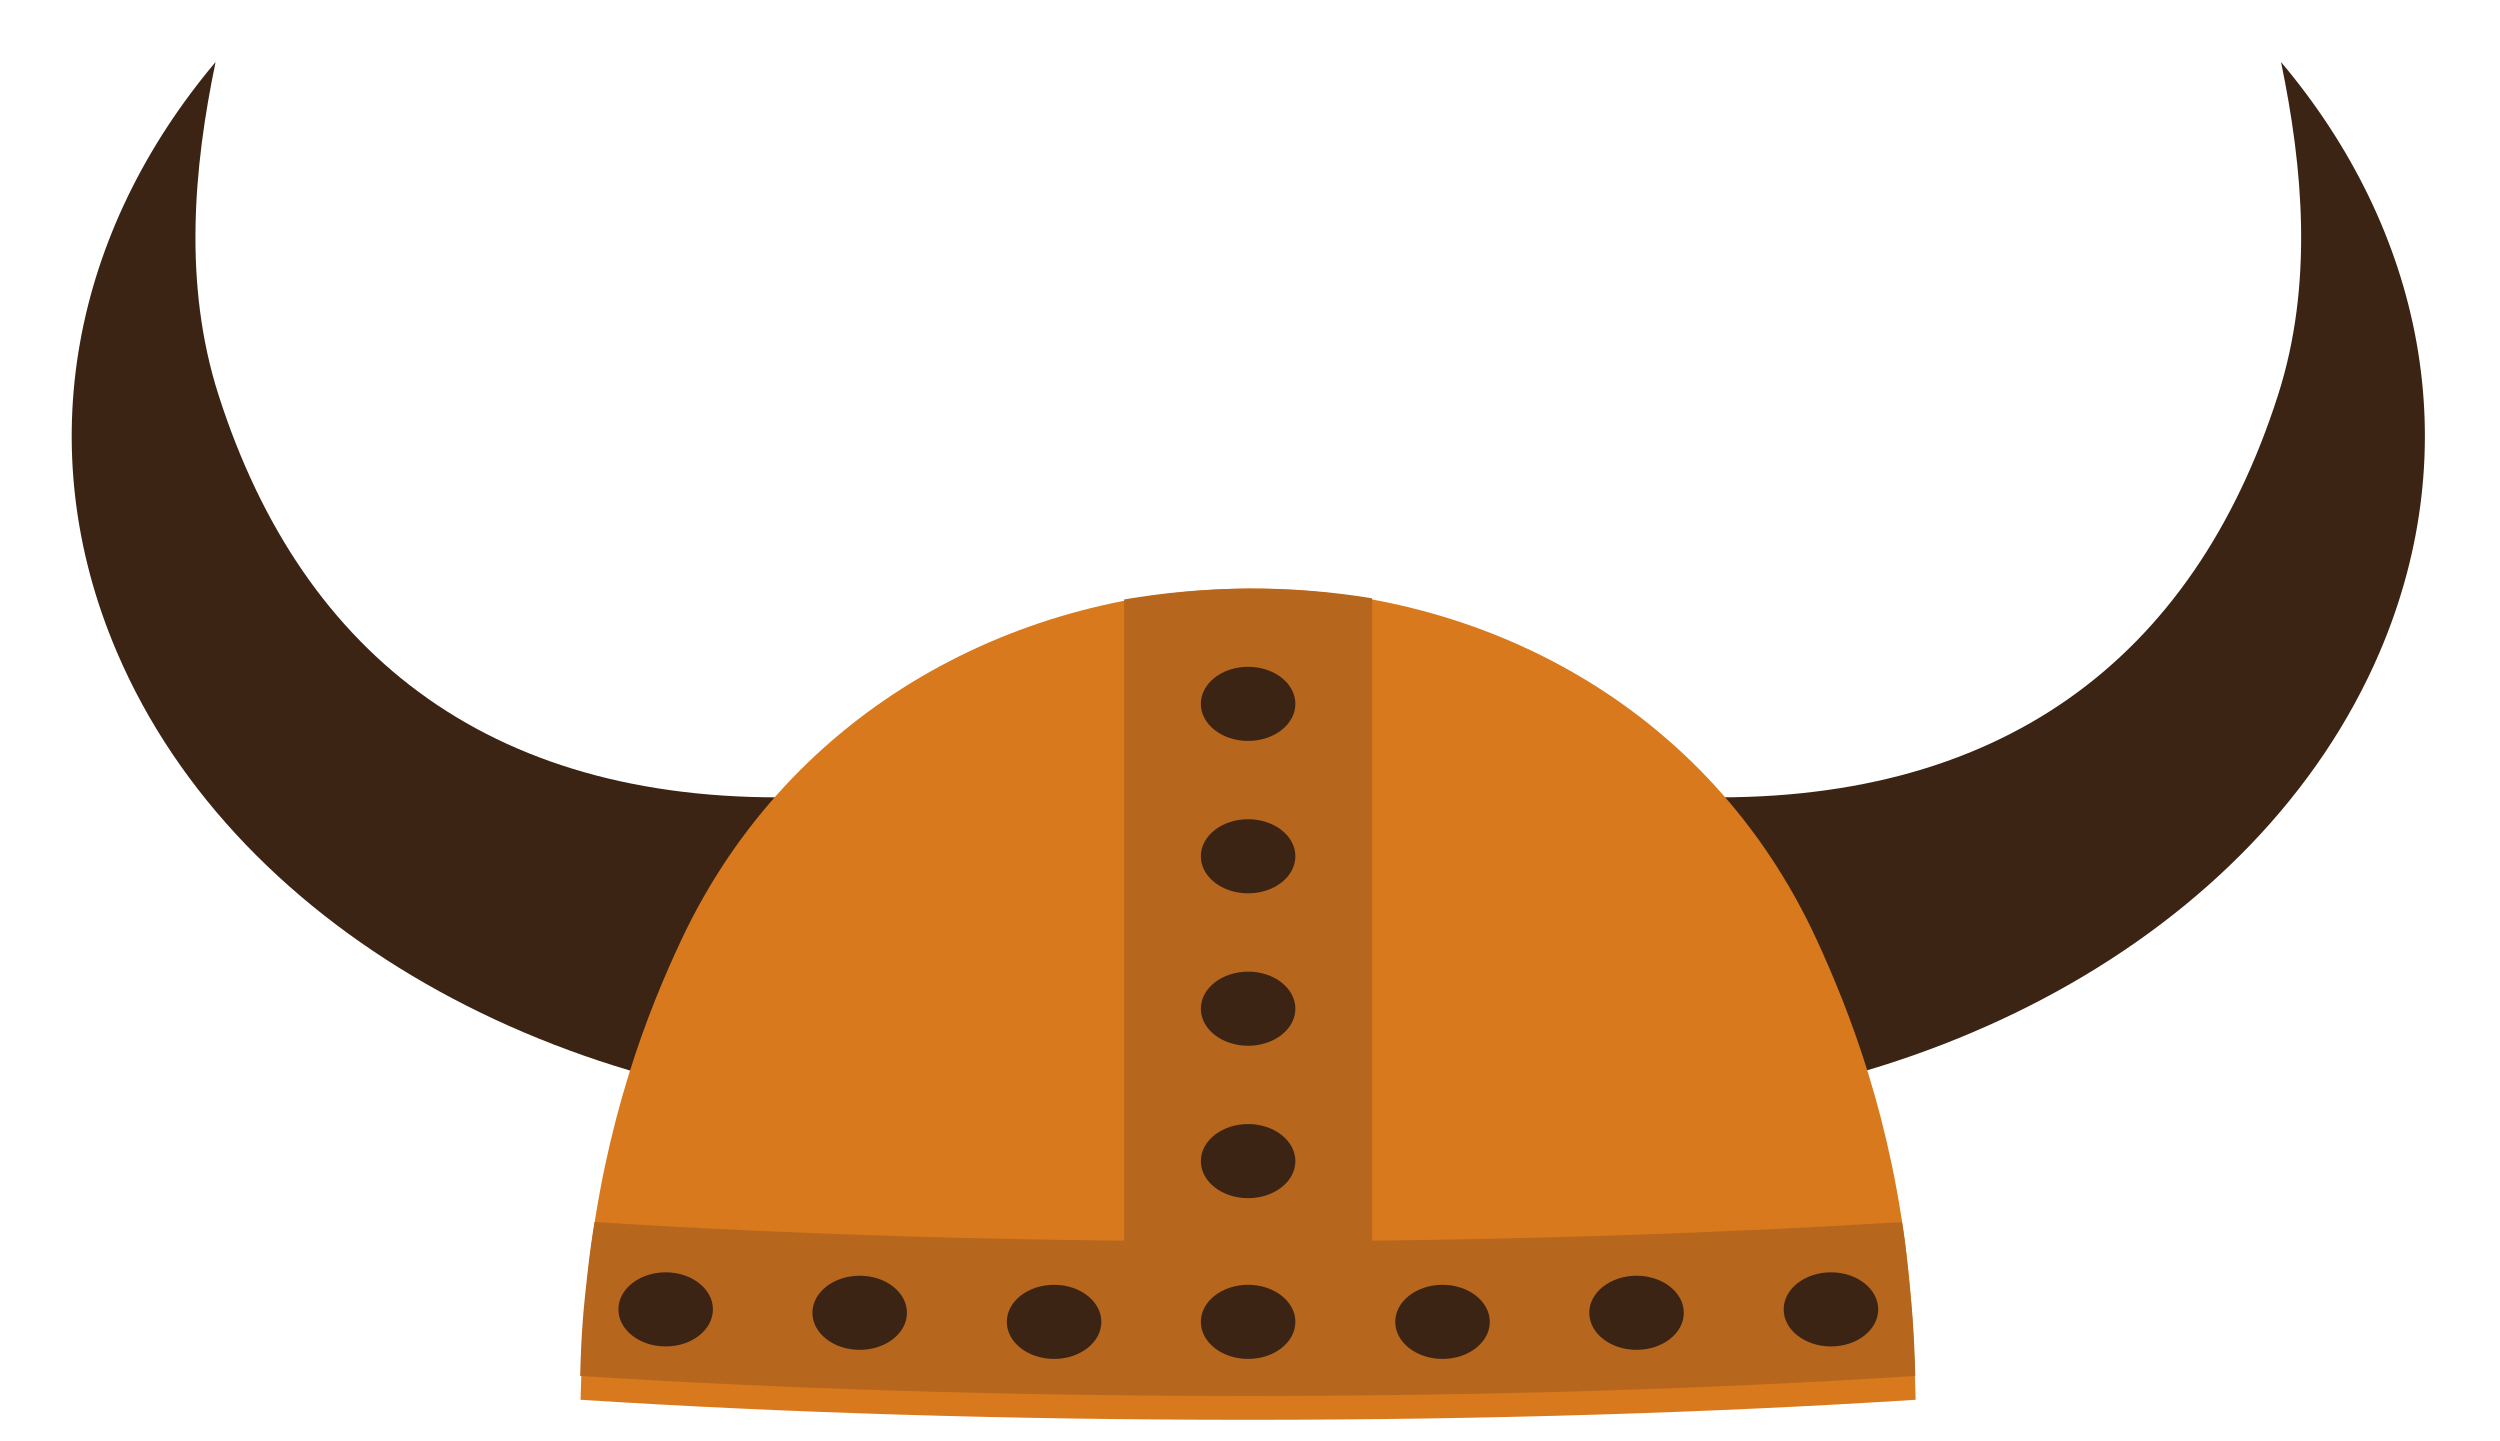
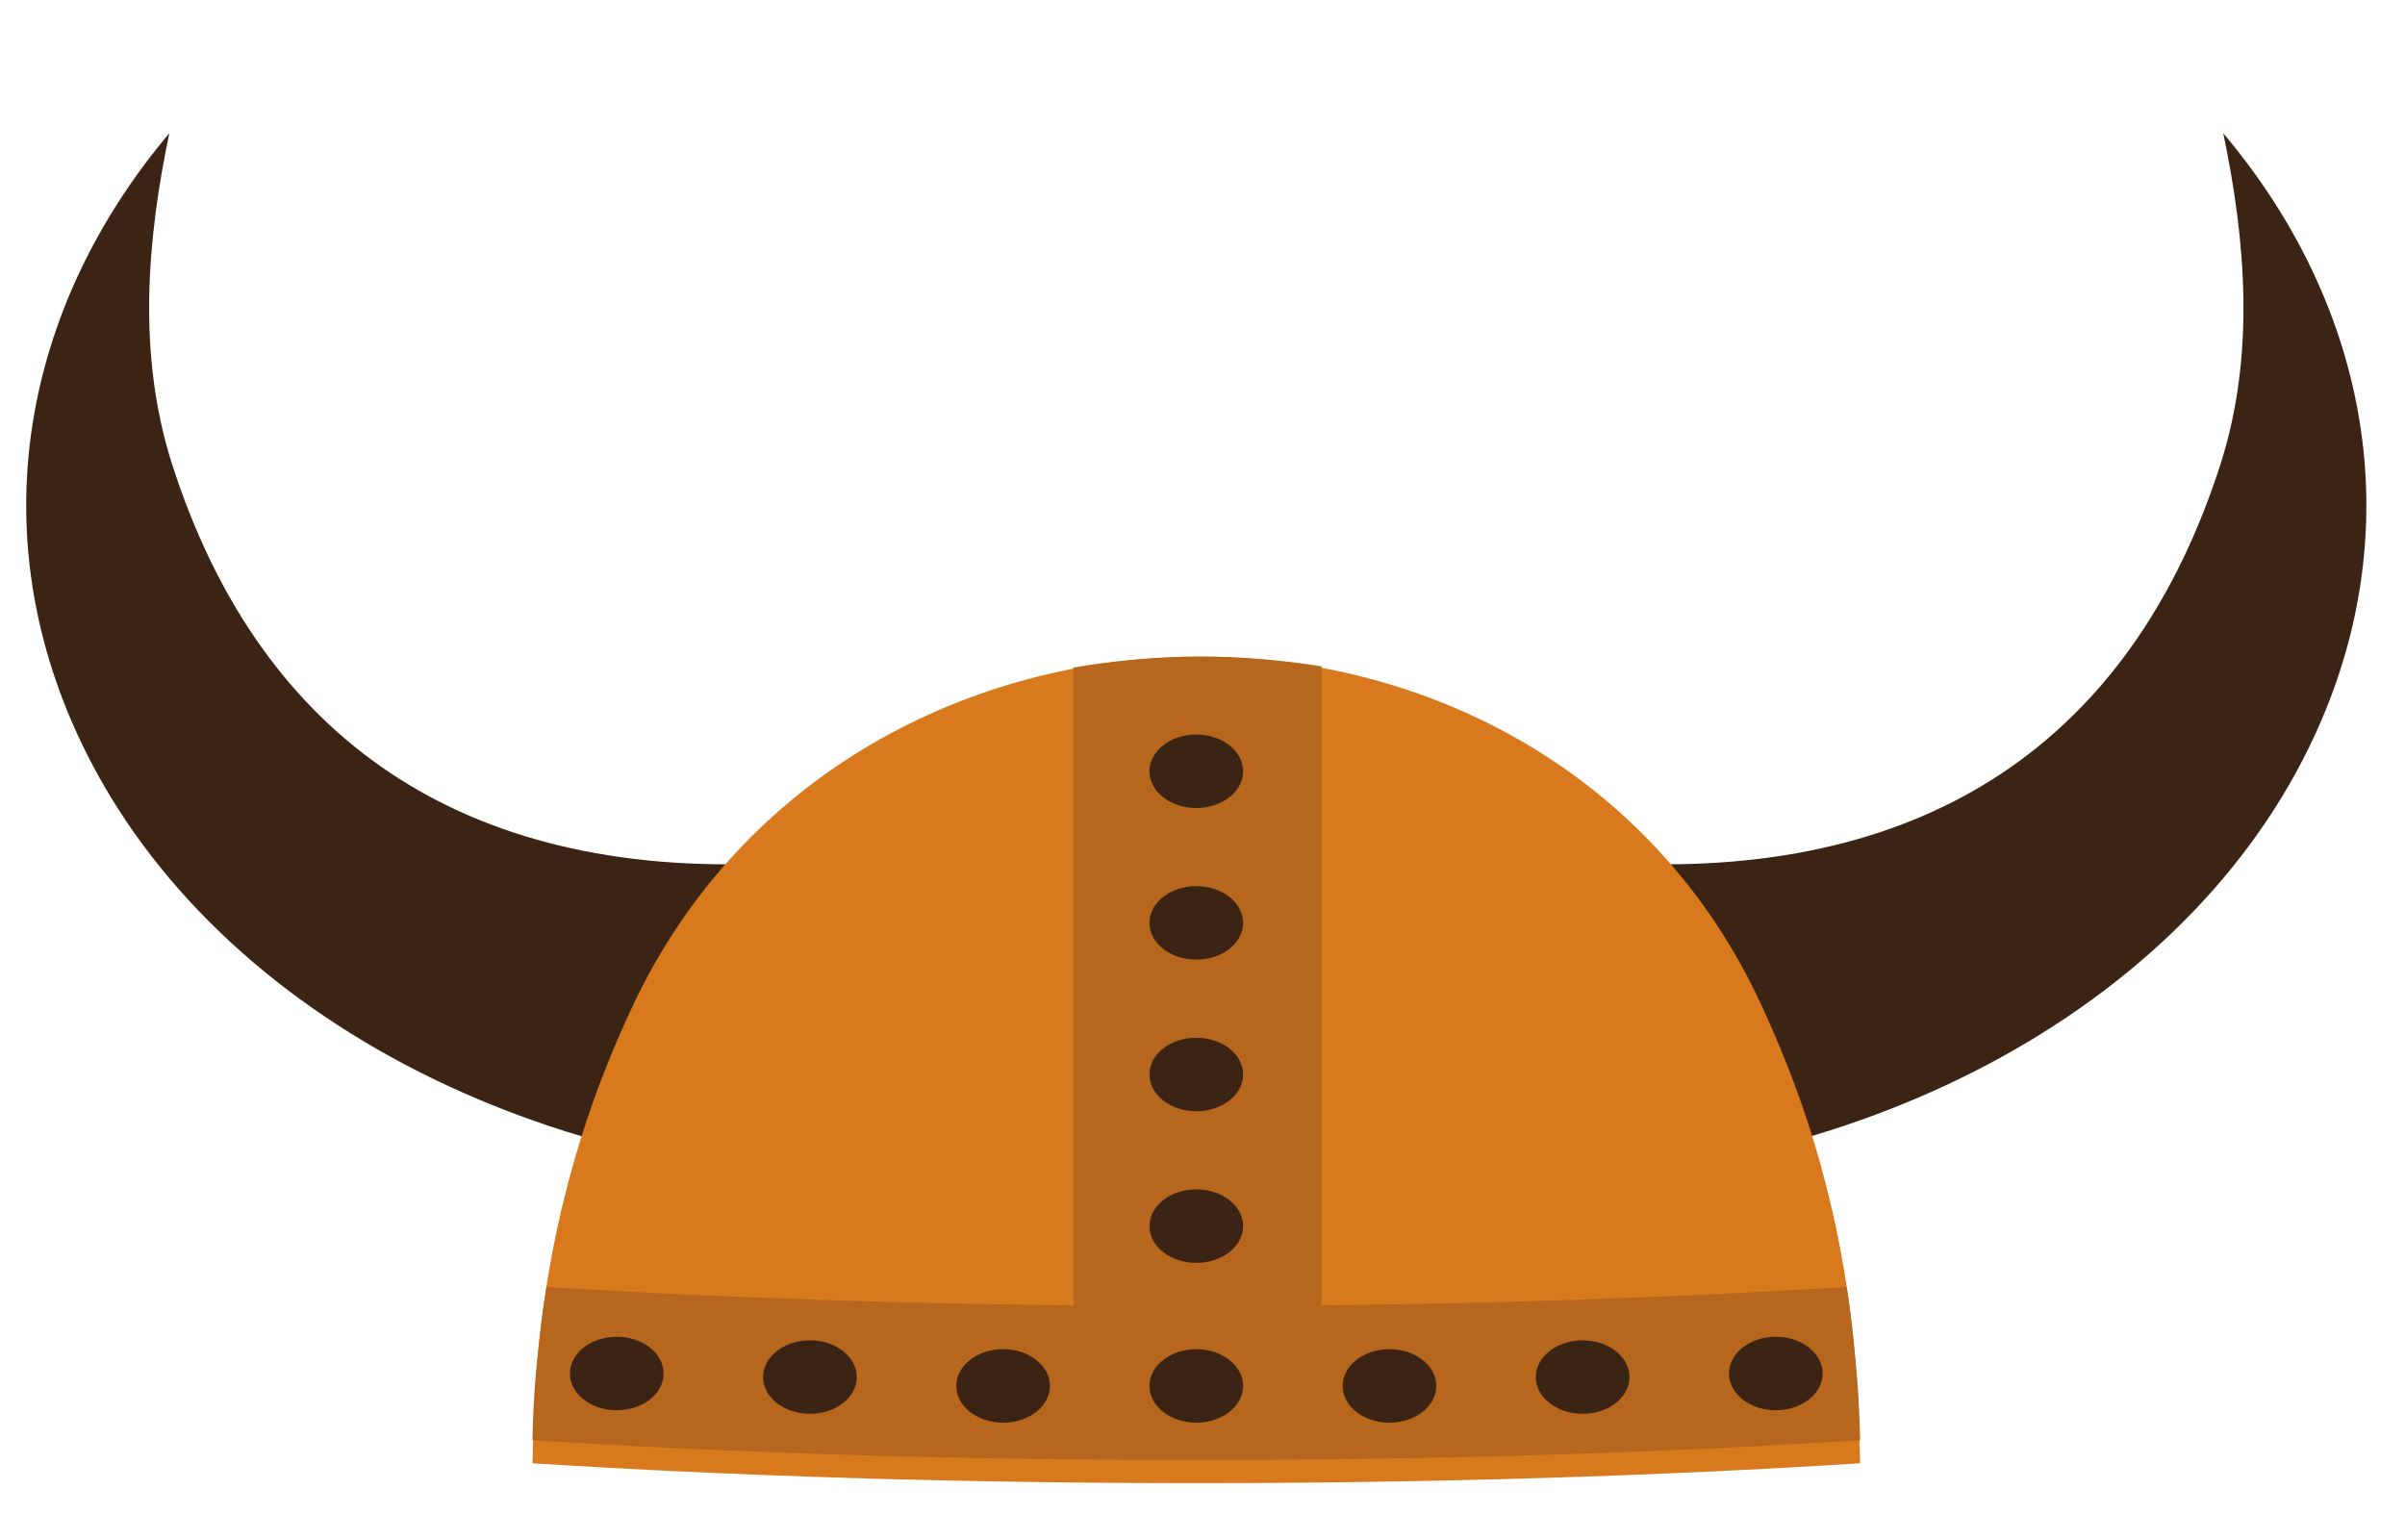
- <svg xmlns="http://www.w3.org/2000/svg" version="1.1" id="Layer_1" x="0px" y="0px" viewBox="119 41 661 381" style="enable-background:new 119 41 661 381;" xml:space="preserve">
-   <style type="text/css">
- 	.st0{fill:#3C2415;}
- 	.st1{fill-rule:evenodd;clip-rule:evenodd;fill:#D9791D;}
- 	.st2{fill-rule:evenodd;clip-rule:evenodd;fill:#B7671D;}
- 	.st3{fill-rule:evenodd;clip-rule:evenodd;fill:#3C2415;}
- </style>
+ <svg xmlns="http://www.w3.org/2000/svg" version="1.1" id="Layer_1" x="0px" y="0px" viewBox="0 0 639.333 409.333" enable-background="new 0 0 639.333 409.333" xml:space="preserve">
  <g id="XMLID_13320_">
    <g id="XMLID_13388_">
      <g id="XMLID_13395_">
-         <path id="XMLID_13397_" class="st0" d="M332.3,251.7c-81.9,2.6-133.1-36.3-155.5-106.2c-9.4-29.3-6.6-60.2-0.8-88.1     c-37.5,44.5-49.4,101.5-26.1,156c32.2,75.4,122.1,122.9,218.3,122.3L332.3,251.7z" />
+         <path id="XMLID_13397_" fill="#3C2415" d="M201.273,229.667c-81.897,2.65-133.077-36.327-155.506-106.197     c-9.408-29.305-6.594-60.17-0.754-88.051C7.547,79.879-4.383,136.938,18.872,191.395     c32.215,75.442,122.148,122.926,218.297,122.332L201.273,229.667z" />
      </g>
      <g id="XMLID_13391_">
-         <path id="XMLID_13393_" class="st0" d="M565.8,251.7c81.9,2.6,133.1-36.3,155.5-106.2c9.4-29.3,6.6-60.2,0.8-88.1     c37.5,44.5,49.4,101.5,26.1,156C715.9,288.8,626,336.3,529.9,335.7L565.8,251.7z" />
+         <path id="XMLID_13393_" fill="#3C2415" d="M434.76,229.667c81.897,2.65,133.076-36.327,155.506-106.197     c9.408-29.305,6.594-60.17,0.755-88.051c37.465,44.46,49.395,101.519,26.139,155.976     c-32.216,75.442-122.149,122.926-218.297,122.332L434.76,229.667z" />
      </g>
    </g>
    <g id="XMLID_13384_">
-       <path id="XMLID_13386_" class="st1" d="M623.6,377.2c-4.2-40-15.6-68.9-24.3-87.8c-57.3-124.3-242.1-123.1-300.1,0    c-8.9,18.9-20.3,47.8-24.7,87.8c-1.1,9.6-1.7,21.7-2,33.9c53,3.4,113,5.3,176.5,5.3c63.5,0,123.4-1.9,176.5-5.3    C625.2,398.7,624.6,386.6,623.6,377.2z" />
+       <path id="XMLID_13386_" fill-rule="evenodd" clip-rule="evenodd" fill="#D9791D" d="M492.604,355.167    c-4.222-39.998-15.559-68.851-24.293-87.813c-57.258-124.303-242.106-123.115-300.074-0.006    c-8.886,18.87-20.274,47.835-24.741,87.819c-1.073,9.604-1.67,21.686-1.955,33.859    c53.027,3.382,112.994,5.288,176.498,5.288c63.487,0,123.436-1.905,176.451-5.285    C494.187,376.704,493.595,364.553,492.604,355.167z" />
    </g>
    <g id="XMLID_13347_">
      <g id="XMLID_13380_">
-         <path id="XMLID_13382_" class="st2" d="M621.9,364.1c-52.1,3.2-110.8,5.1-172.9,5.1c-62,0-120.7-1.8-172.8-5.1     c-0.7,4.2-1.3,8.5-1.8,13c-1.1,9.6-1.7,15.6-2,27.7c53,3.4,113,5.3,176.5,5.3c63.5,0,123.4-1.9,176.5-5.3     c-0.3-12.3-0.9-18.4-1.9-27.7C623.1,372.7,622.6,368.4,621.9,364.1z" />
+         <path id="XMLID_13382_" fill-rule="evenodd" clip-rule="evenodd" fill="#B7671D" d="M490.926,342.143     c-52.133,3.24-110.817,5.063-172.886,5.063c-62.031,0-120.682-1.82-172.79-5.057     c-0.661,4.205-1.252,8.538-1.753,13.018c-1.073,9.604-1.67,15.562-1.955,27.735     c53.027,3.382,112.994,5.288,176.498,5.288c63.487,0,123.436-1.905,176.451-5.285     c-0.304-12.326-0.896-18.352-1.886-27.738C492.132,350.684,491.564,346.349,490.926,342.143z" />
      </g>
      <g id="XMLID_13349_">
        <g id="XMLID_13376_">
-           <ellipse id="XMLID_13378_" class="st3" cx="295" cy="387.2" rx="12.5" ry="9.8" />
+           <ellipse id="XMLID_13378_" fill-rule="evenodd" clip-rule="evenodd" fill="#3C2415" cx="163.959" cy="365.167" rx="12.45" ry="9.773" />
        </g>
        <g id="XMLID_13372_">
-           <ellipse id="XMLID_13374_" class="st3" cx="551.7" cy="388.1" rx="12.5" ry="9.8" />
+           <ellipse id="XMLID_13374_" fill-rule="evenodd" clip-rule="evenodd" fill="#3C2415" cx="420.721" cy="366.109" rx="12.45" ry="9.773" />
        </g>
        <g id="XMLID_13368_">
-           <ellipse id="XMLID_13370_" class="st3" cx="449" cy="390.5" rx="12.5" ry="9.8" />
+           <ellipse id="XMLID_13370_" fill-rule="evenodd" clip-rule="evenodd" fill="#3C2415" cx="318.016" cy="368.464" rx="12.45" ry="9.773" />
        </g>
        <g id="XMLID_13364_">
-           <ellipse id="XMLID_13366_" class="st3" cx="397.7" cy="390.5" rx="12.5" ry="9.8" />
+           <ellipse id="XMLID_13366_" fill-rule="evenodd" clip-rule="evenodd" fill="#3C2415" cx="266.664" cy="368.464" rx="12.45" ry="9.773" />
        </g>
        <g id="XMLID_13359_">
-           <ellipse id="XMLID_13361_" class="st3" cx="346.3" cy="388.1" rx="12.5" ry="9.8" />
+           <ellipse id="XMLID_13361_" fill-rule="evenodd" clip-rule="evenodd" fill="#3C2415" cx="215.312" cy="366.109" rx="12.45" ry="9.773" />
        </g>
        <g id="XMLID_13355_">
-           <ellipse id="XMLID_13357_" class="st3" cx="500.4" cy="390.5" rx="12.5" ry="9.8" />
+           <ellipse id="XMLID_13357_" fill-rule="evenodd" clip-rule="evenodd" fill="#3C2415" cx="369.369" cy="368.464" rx="12.45" ry="9.773" />
        </g>
        <g id="XMLID_13351_">
-           <ellipse id="XMLID_13353_" class="st3" cx="603.1" cy="387.2" rx="12.5" ry="9.8" />
+           <ellipse id="XMLID_13353_" fill-rule="evenodd" clip-rule="evenodd" fill="#3C2415" cx="472.073" cy="365.167" rx="12.45" ry="9.773" />
        </g>
      </g>
    </g>
    <g id="XMLID_13322_">
      <g id="XMLID_13343_">
-         <path id="XMLID_13345_" class="st2" d="M481.8,199.2c-21.6-3.6-44-3.4-65.6,0.3v174.2h65.6V199.2z" />
+         <path id="XMLID_13345_" fill-rule="evenodd" clip-rule="evenodd" fill="#B7671D" d="M351.333,177.166     c-22-3.556-44-3.447-66,0.312v174.189h66V177.166z" />
      </g>
      <g id="XMLID_13324_">
        <g id="XMLID_13339_">
-           <ellipse id="XMLID_13341_" class="st3" cx="449" cy="348" rx="12.5" ry="9.8" />
+           <ellipse id="XMLID_13341_" fill-rule="evenodd" clip-rule="evenodd" fill="#3C2415" cx="318.015" cy="325.977" rx="12.451" ry="9.773" />
        </g>
        <g id="XMLID_13334_">
-           <ellipse id="XMLID_13337_" class="st3" cx="449" cy="227.1" rx="12.5" ry="9.8" />
+           <ellipse id="XMLID_13337_" fill-rule="evenodd" clip-rule="evenodd" fill="#3C2415" cx="318.015" cy="205.052" rx="12.451" ry="9.773" />
        </g>
        <g id="XMLID_13330_">
-           <ellipse id="XMLID_13332_" class="st3" cx="449" cy="267.4" rx="12.5" ry="9.8" />
+           <ellipse id="XMLID_13332_" fill-rule="evenodd" clip-rule="evenodd" fill="#3C2415" cx="318.015" cy="245.36" rx="12.451" ry="9.773" />
        </g>
        <g id="XMLID_13326_">
-           <ellipse id="XMLID_13328_" class="st3" cx="449" cy="307.7" rx="12.5" ry="9.8" />
+           <ellipse id="XMLID_13328_" fill-rule="evenodd" clip-rule="evenodd" fill="#3C2415" cx="318.015" cy="285.668" rx="12.451" ry="9.773" />
        </g>
      </g>
    </g>
  </g>
</svg>
